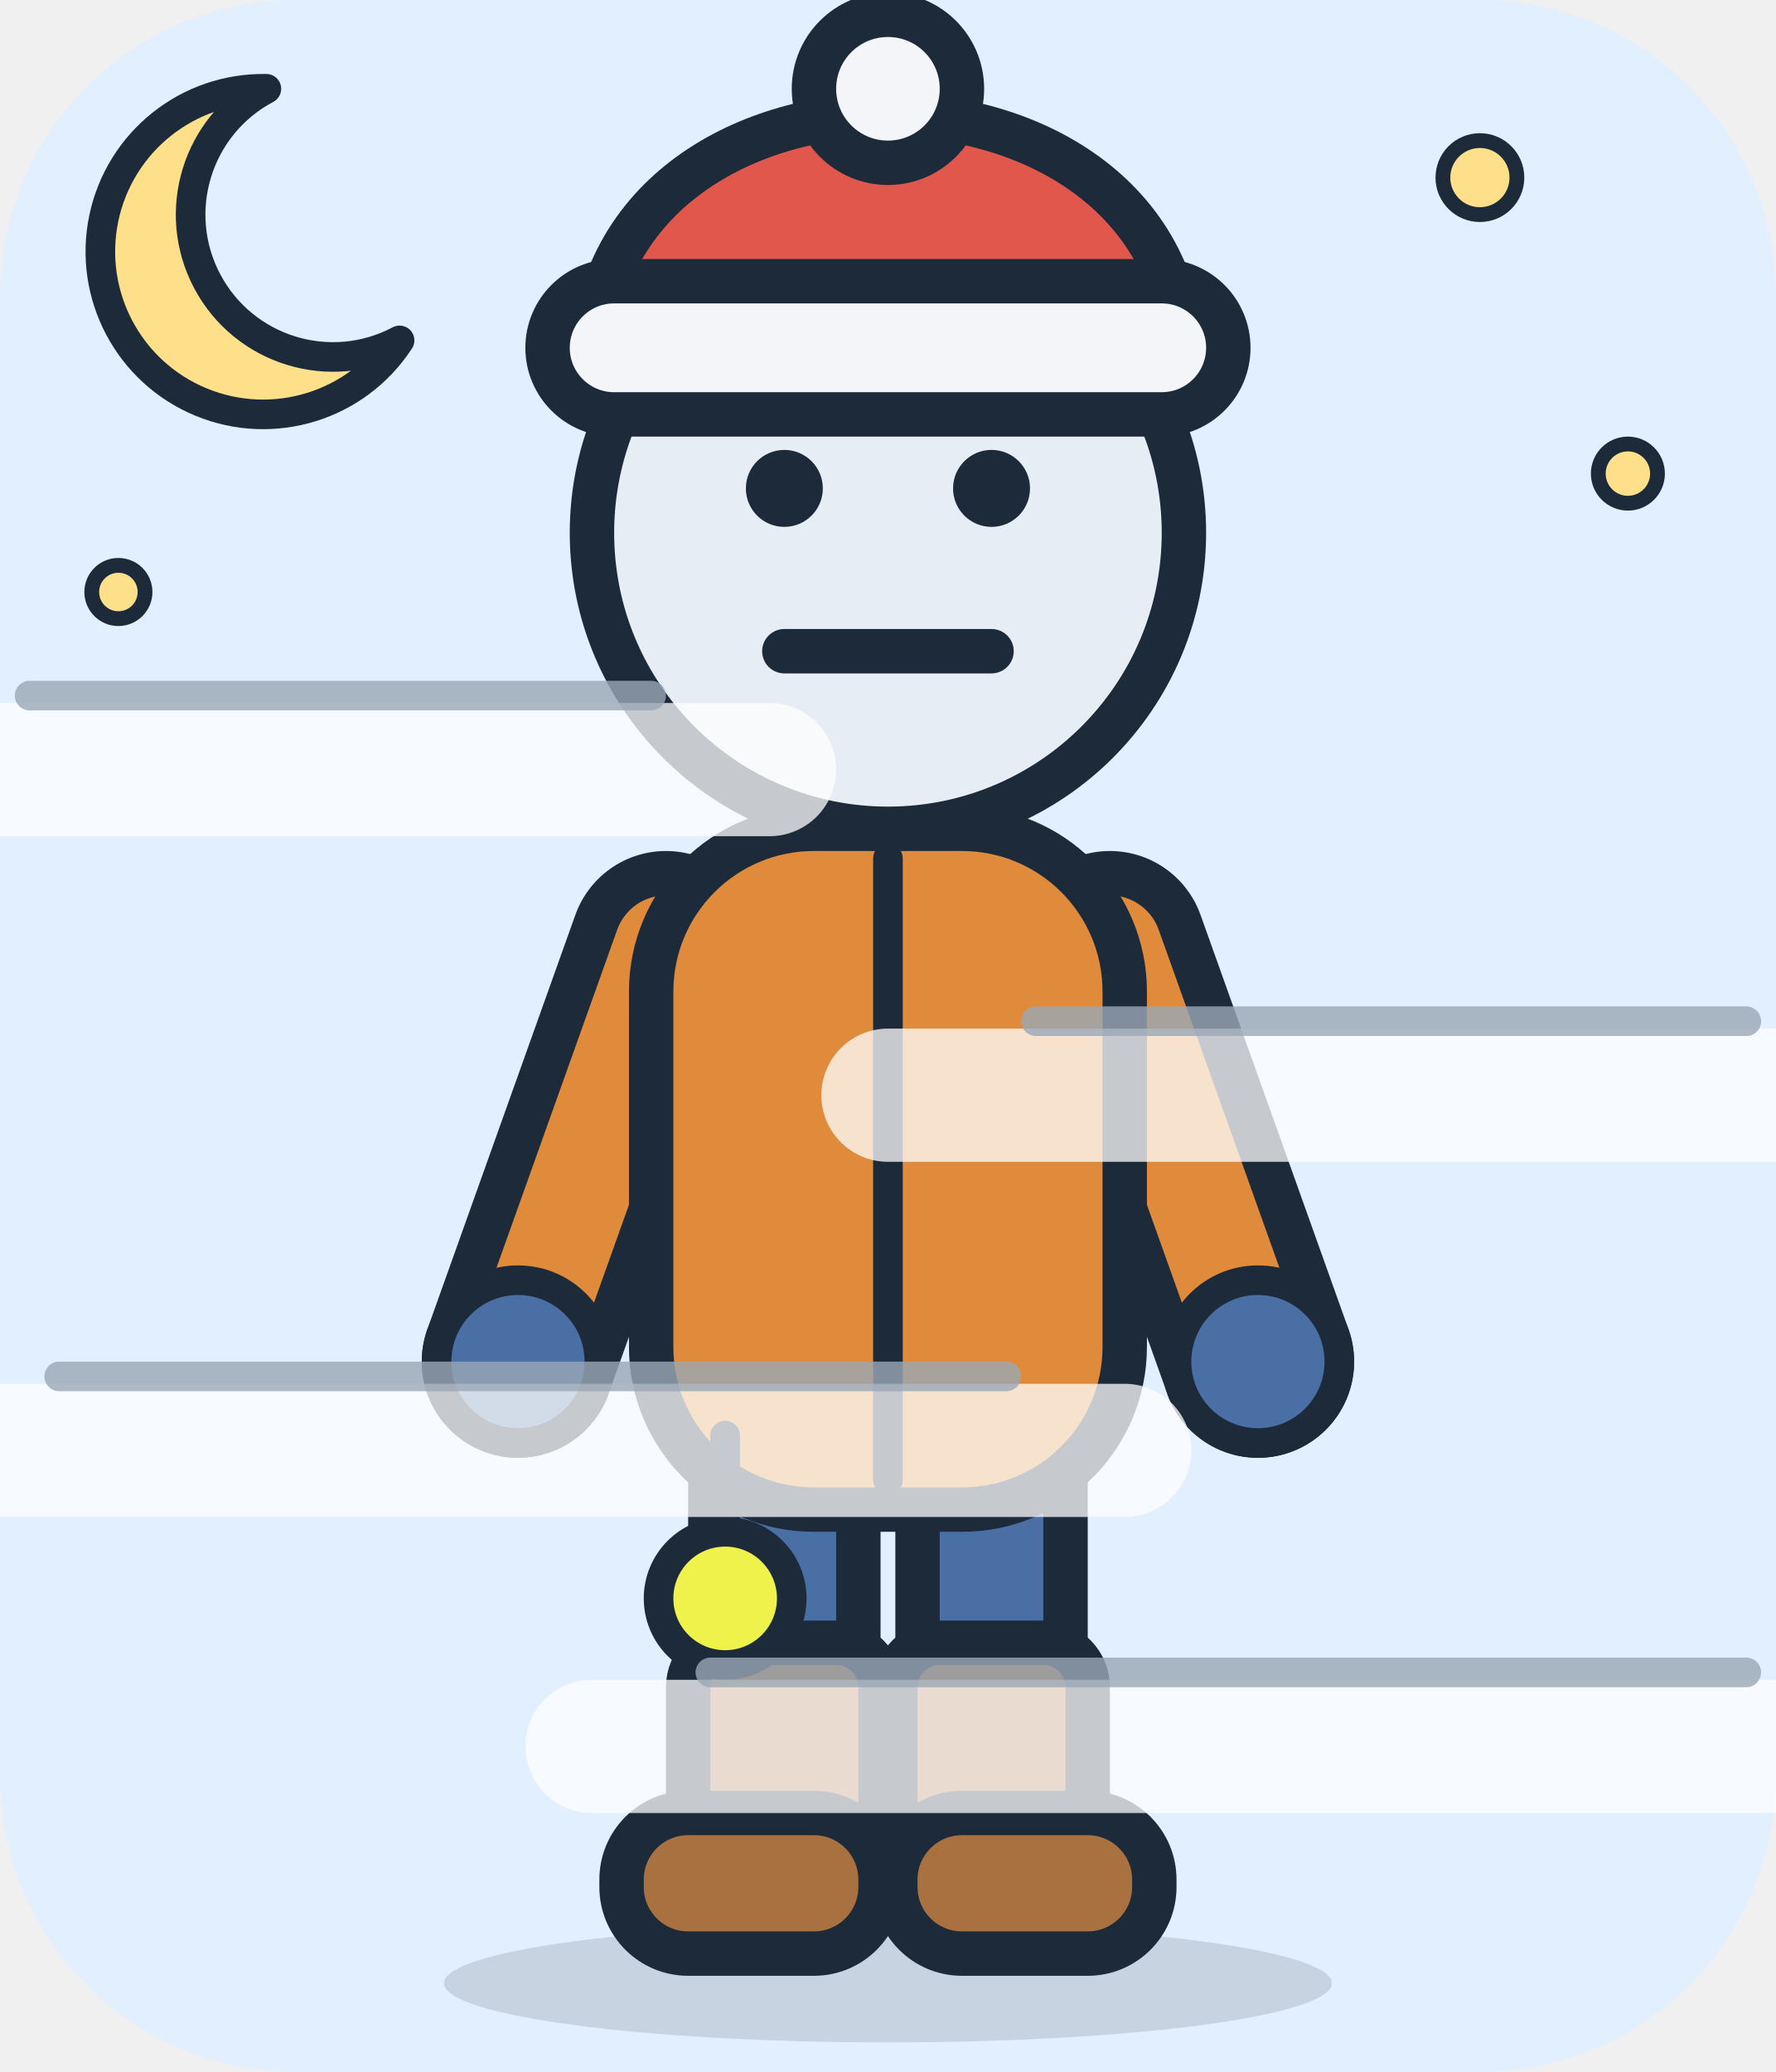
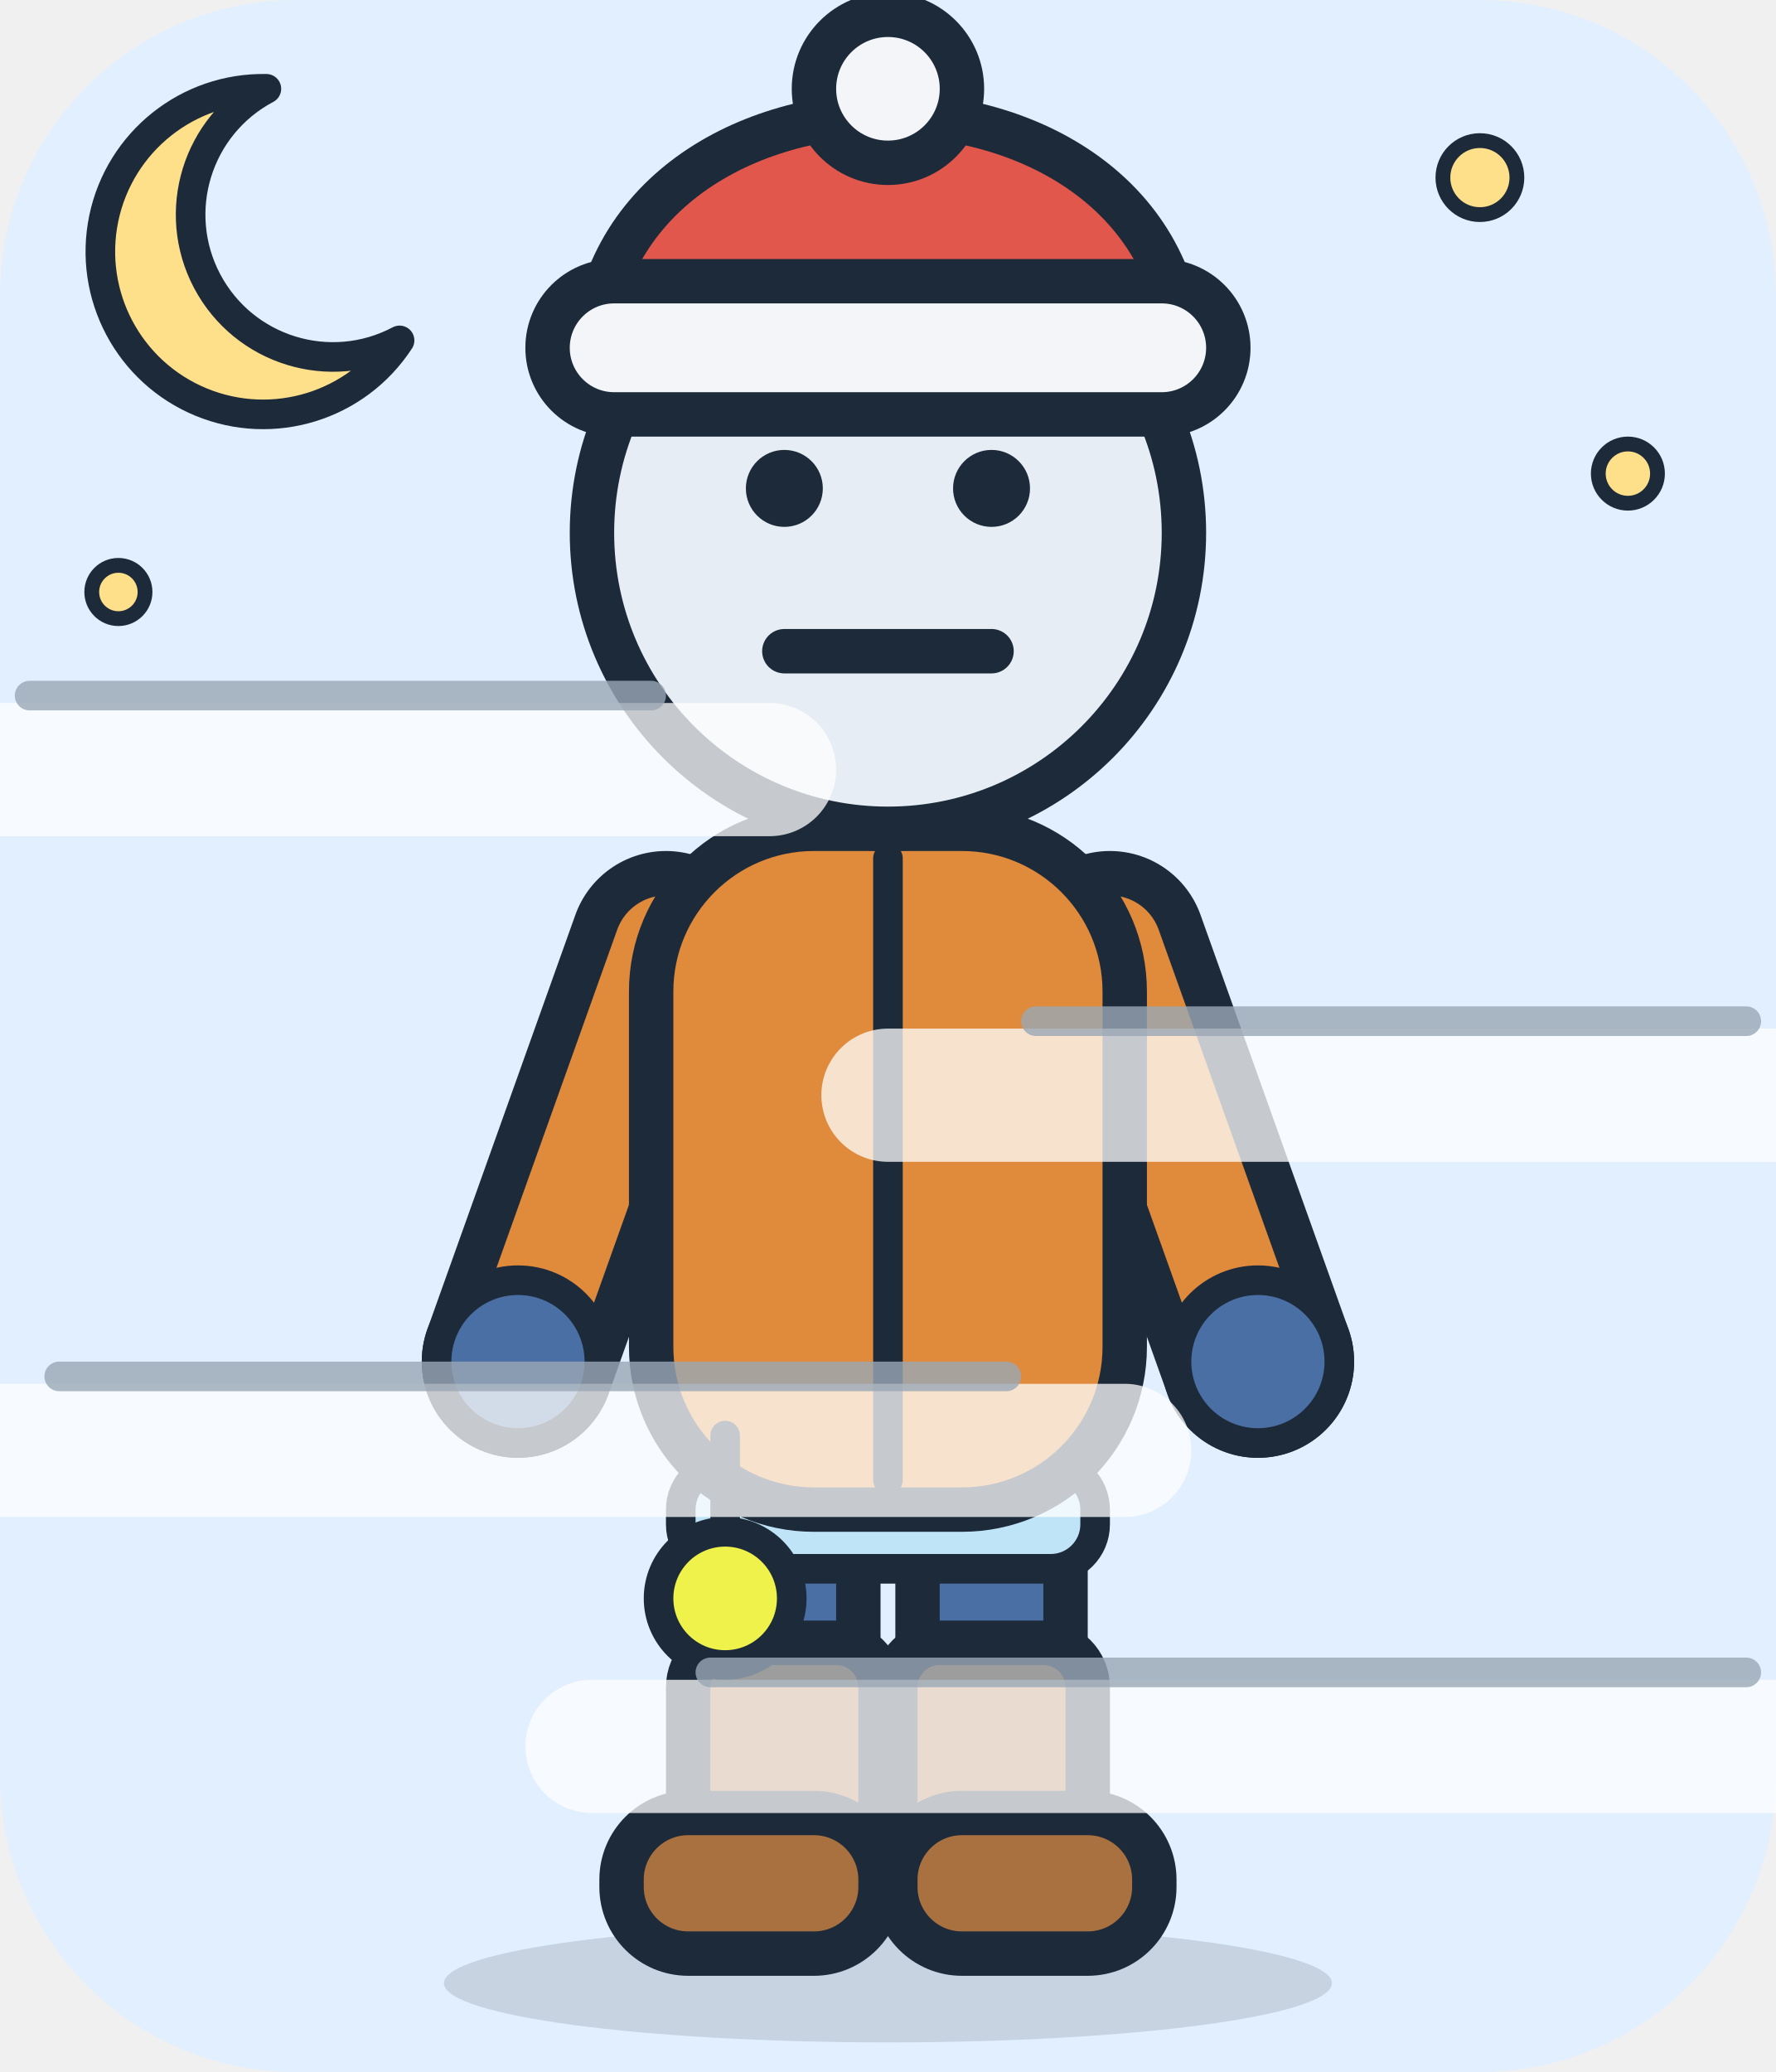
<svg xmlns="http://www.w3.org/2000/svg" viewBox="0 0 120 140" width="240" height="280" role="img">
  <rect width="120" height="140" rx="20" fill="#e1efff" />
  <ellipse cx="60" cy="134" rx="30" ry="4" fill="rgba(0,0,0,.12)" />
  <path d="M18 6 a11 11 0 1 0 9 17 a9 9 0 0 1 -9 -17Z" fill="#ffe08a" stroke="#1d2a3a" stroke-width="2" stroke-linejoin="round" />
  <g fill="#ffe08a" stroke="#1d2a3a" stroke-width="1">
    <circle cx="100" cy="12" r="2.5" />
    <circle cx="110" cy="32" r="2" />
    <circle cx="8" cy="40" r="1.8" />
  </g>
  <g>
    <g>
      <path d="M53 100 V126" fill="none" stroke="#1d2a3a" stroke-width="13" stroke-linecap="round" />
      <path d="M53 100 V126" fill="none" stroke="#4a6fa5" stroke-width="7" stroke-linecap="round" />
      <path d="M67 100 V126" fill="none" stroke="#1d2a3a" stroke-width="13" stroke-linecap="round" />
      <path d="M67 100 V126" fill="none" stroke="#4a6fa5" stroke-width="7" stroke-linecap="round" />
+       <rect x="46" y="99" width="28" height="7" rx="3" fill="#bfe3f7" stroke="#1d2a3a" stroke-width="2" stroke-linecap="round" stroke-linejoin="round" />
+       <rect x="46.5" y="117" width="13" height="6" rx="2" fill="#f3f5f8" stroke="#1d2a3a" stroke-width="2" stroke-linecap="round" stroke-linejoin="round" />
+       <rect x="60.5" y="117" width="13" height="6" rx="2" fill="#f3f5f8" stroke="#1d2a3a" stroke-width="2" stroke-linecap="round" stroke-linejoin="round" />
      <rect x="46.5" y="111" width="13" height="17" rx="3" fill="#a9713f" stroke="#1d2a3a" stroke-width="3" stroke-linecap="round" stroke-linejoin="round" />
      <rect x="42" y="122.5" width="17.5" height="9.5" rx="4.5" fill="#a9713f" stroke="#1d2a3a" stroke-width="3" stroke-linecap="round" stroke-linejoin="round" />
      <rect x="60.5" y="111" width="13" height="17" rx="3" fill="#a9713f" stroke="#1d2a3a" stroke-width="3" stroke-linecap="round" stroke-linejoin="round" />
      <rect x="60.5" y="122.5" width="17.5" height="9.5" rx="4.5" fill="#a9713f" stroke="#1d2a3a" stroke-width="3" stroke-linecap="round" stroke-linejoin="round" />
      <path d="M45 64 L35 92" fill="none" stroke="#1d2a3a" stroke-width="13" stroke-linecap="round" />
      <path d="M45 64 L35 92" fill="none" stroke="#e08a3c" stroke-width="7" stroke-linecap="round" />
      <path d="M75 64 L85 92" fill="none" stroke="#1d2a3a" stroke-width="13" stroke-linecap="round" />
      <path d="M75 64 L85 92" fill="none" stroke="#e08a3c" stroke-width="7" stroke-linecap="round" />
      <rect x="44" y="56" width="32" height="46" rx="11" fill="#e08a3c" stroke="#1d2a3a" stroke-width="3" stroke-linecap="round" stroke-linejoin="round" />
      <path d="M60 58 V100" fill="none" stroke="#1d2a3a" stroke-width="2" stroke-linecap="round" stroke-linejoin="round" />
      <path d="M49 97 V104" fill="none" stroke="#1d2a3a" stroke-width="2" stroke-linecap="round" stroke-linejoin="round" />
      <circle cx="49" cy="108" r="4.5" fill="#eef24a" stroke="#1d2a3a" stroke-width="2" stroke-linecap="round" stroke-linejoin="round" />
      <circle cx="60" cy="36" r="20" fill="#e6edf5" stroke="#1d2a3a" stroke-width="3" stroke-linecap="round" stroke-linejoin="round" />
      <circle cx="53" cy="33" r="2.6" fill="#1d2a3a" />
      <circle cx="67" cy="33" r="2.6" fill="#1d2a3a" />
      <path d="M53 44 H67" fill="none" stroke="#1d2a3a" stroke-width="3" stroke-linecap="round" stroke-linejoin="round" />
      <path d="M40 25 C40 2 80 2 80 25Z" fill="#e2574c" stroke="#1d2a3a" stroke-width="3" stroke-linecap="round" stroke-linejoin="round" />
      <rect x="37" y="19" width="46" height="9" rx="4.5" fill="#f3f5f8" stroke="#1d2a3a" stroke-width="3" stroke-linecap="round" stroke-linejoin="round" />
      <circle cx="60" cy="6" r="5" fill="#f3f5f8" stroke="#1d2a3a" stroke-width="3" stroke-linecap="round" stroke-linejoin="round" />
      <circle cx="35" cy="92" r="5.5" fill="#4a6fa5" stroke="#1d2a3a" stroke-width="2" stroke-linecap="round" stroke-linejoin="round" />
      <circle cx="85" cy="92" r="5.5" fill="#4a6fa5" stroke="#1d2a3a" stroke-width="2" stroke-linecap="round" stroke-linejoin="round" />
    </g>
  </g>
  <g class="fx-wind" fill="none" stroke="#ffffff" stroke-width="9" stroke-linecap="round" opacity=".75">
    <path d="M-6 52 H52" />
    <path d="M60 74 H126" />
    <path d="M-6 98 H76" />
    <path d="M40 118 H126" />
  </g>
  <g fill="none" stroke="#9aa7b5" stroke-width="2" stroke-linecap="round" opacity=".8">
    <path d="M2 47 H44 M70 69 H118 M4 93 H68 M48 113 H118" />
  </g>
</svg>
